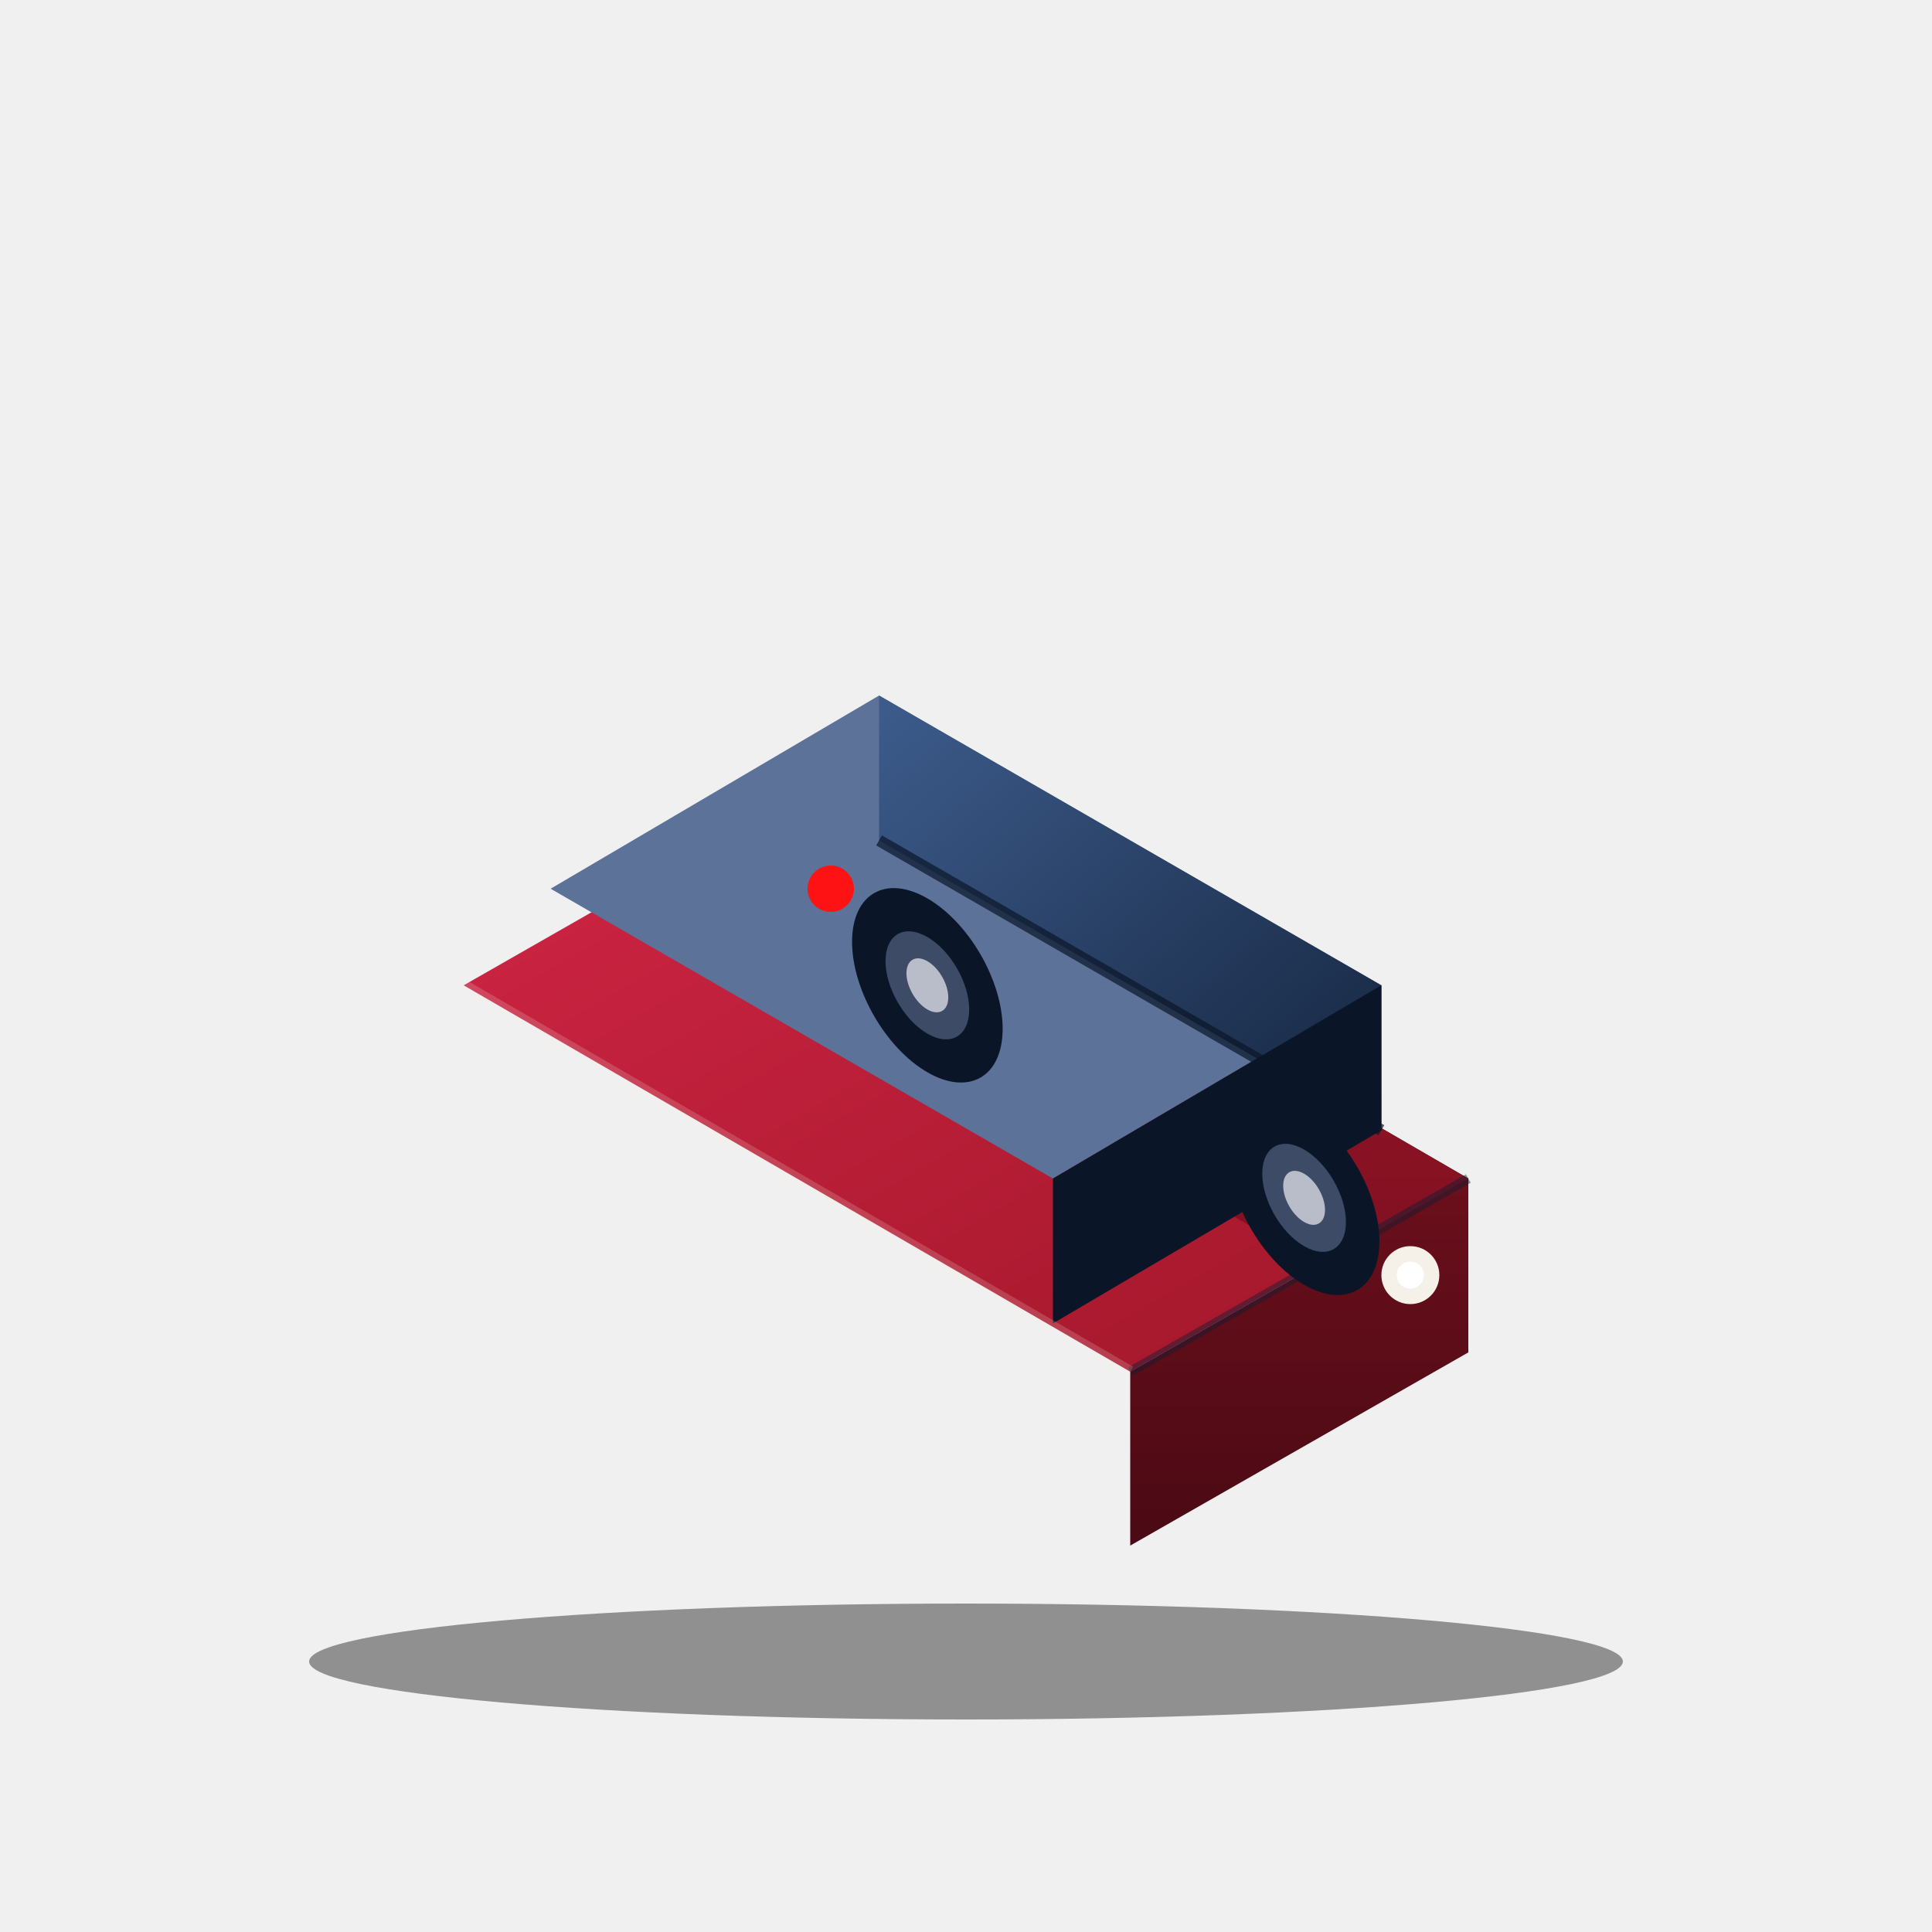
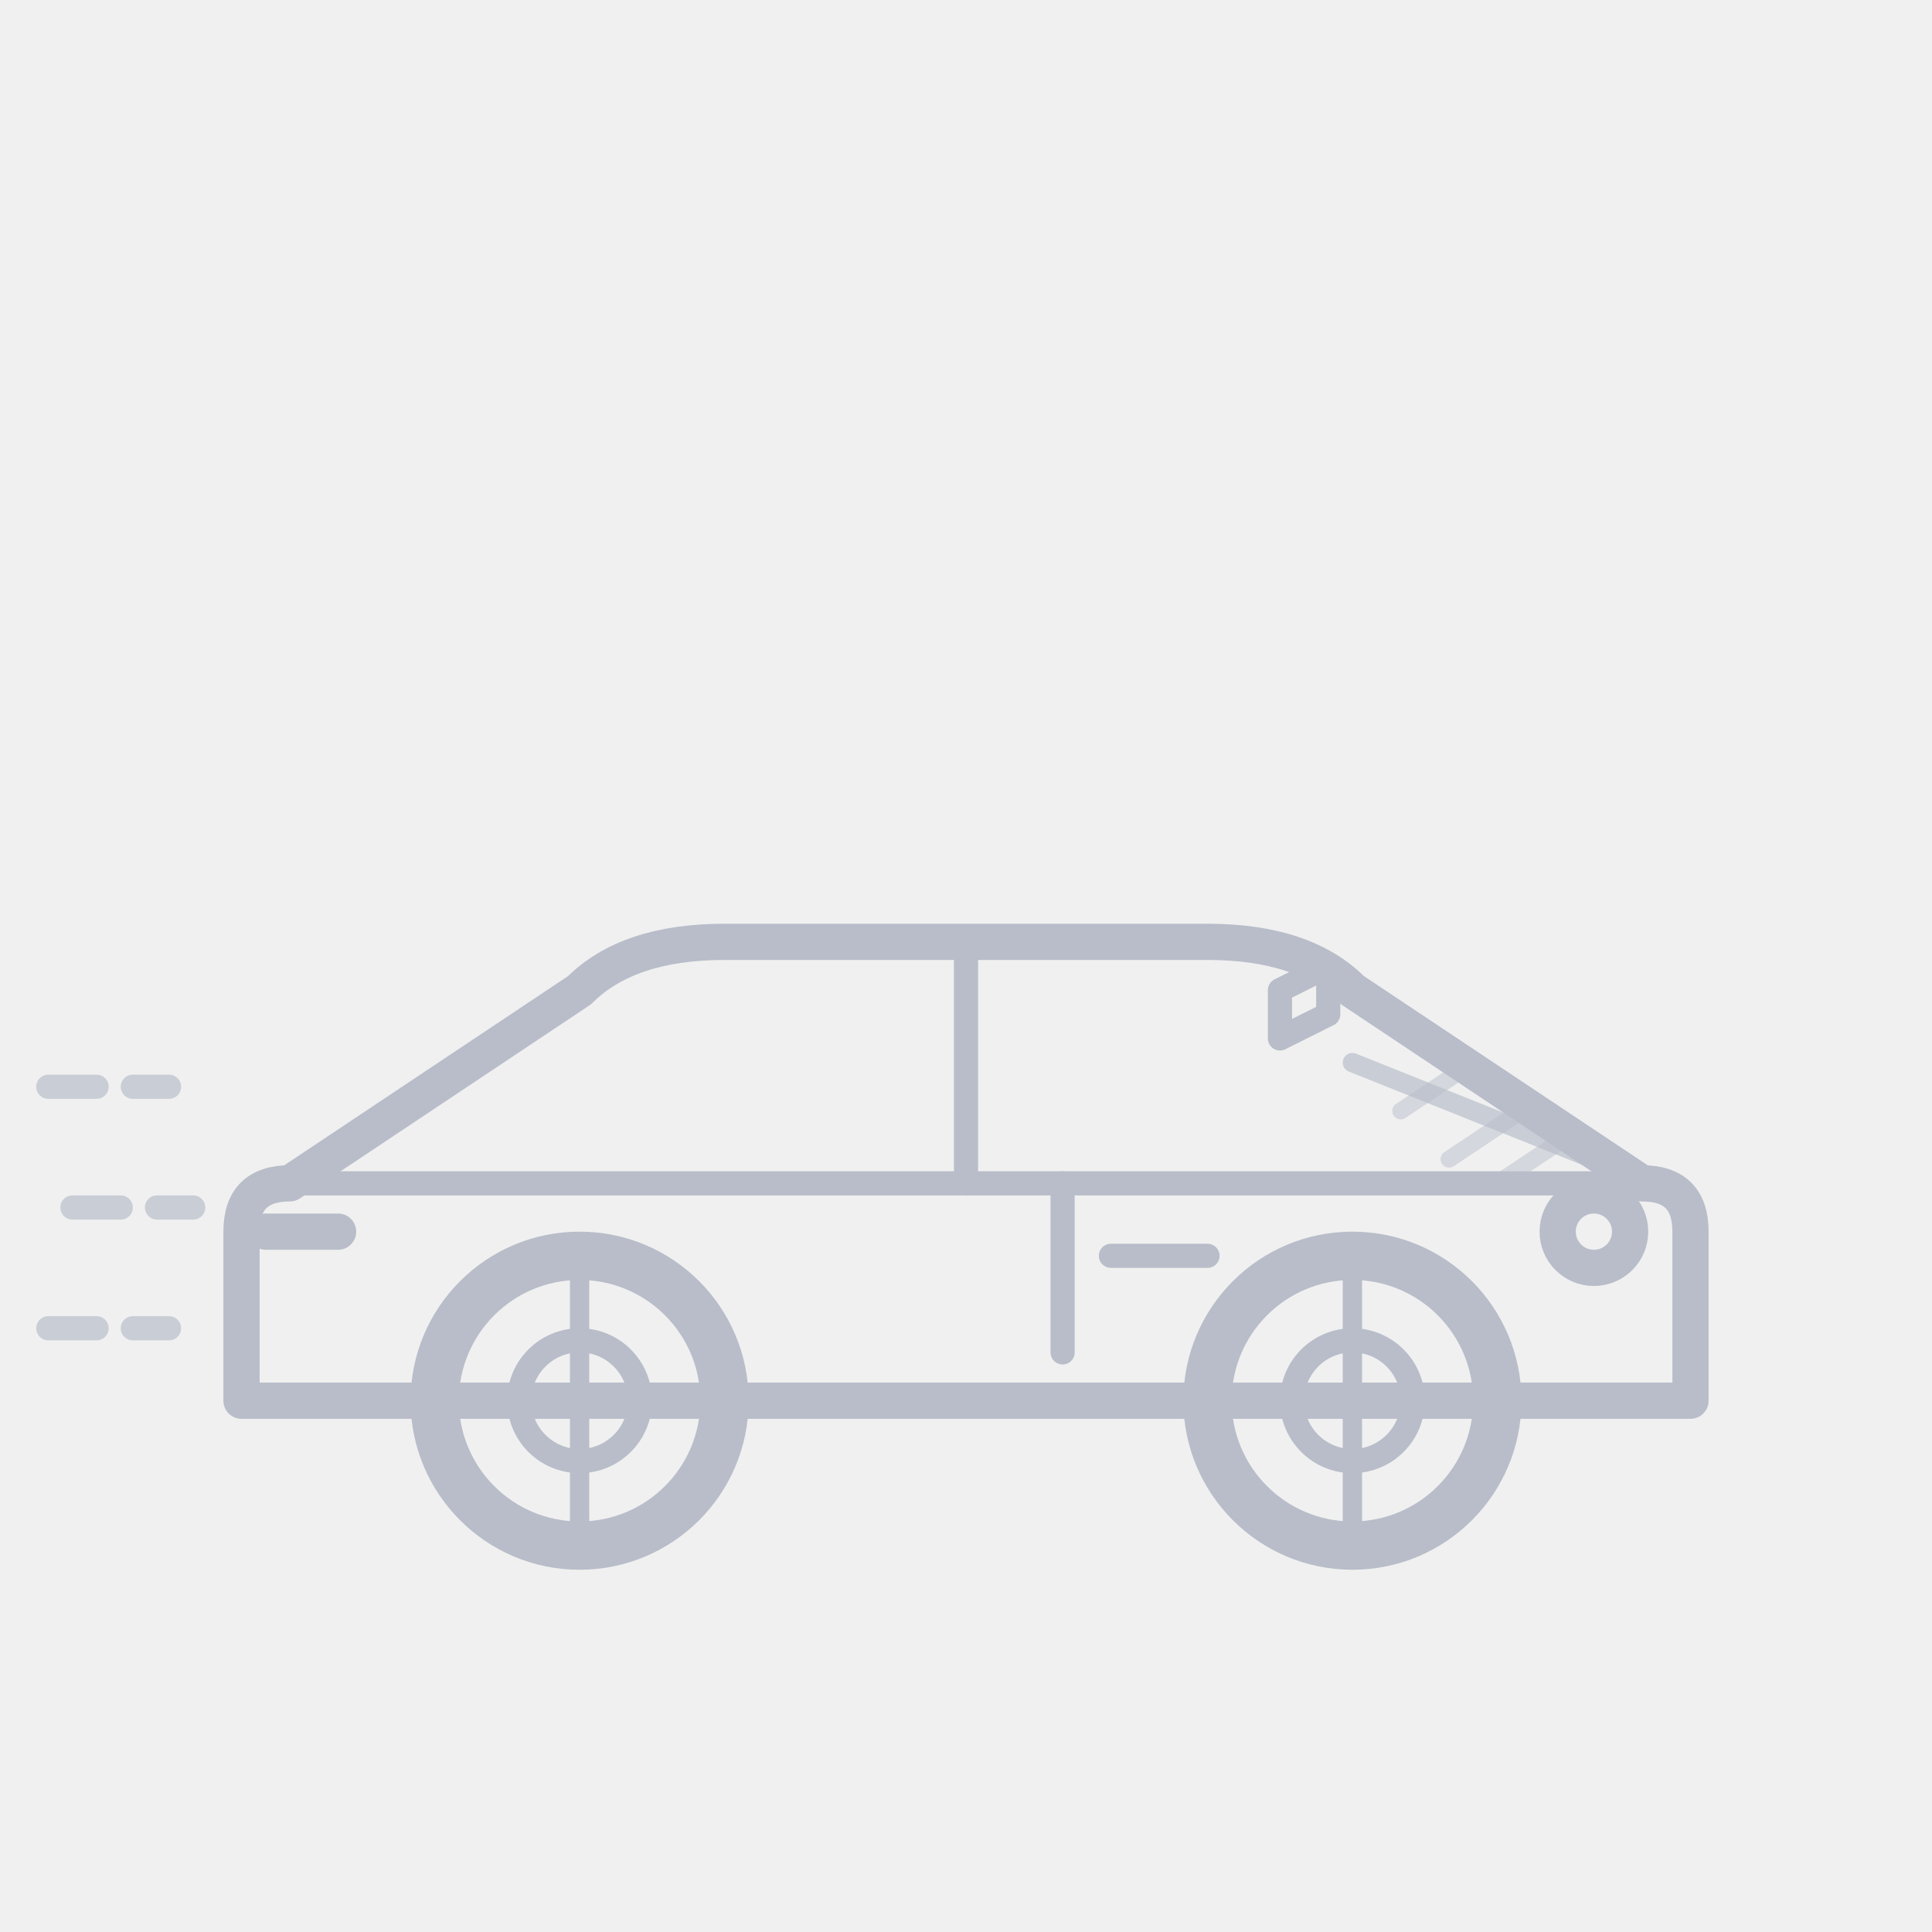
- <svg xmlns="http://www.w3.org/2000/svg" viewBox="0 0 200 200" role="img" aria-label="Automotive">
-   <defs>
-     <linearGradient id="auto-top" x1="0" y1="0" x2="1" y2="1">
-       <stop offset="0" stop-color="#D02545" />
-       <stop offset="1" stop-color="#A01729" />
-     </linearGradient>
-     <linearGradient id="auto-side" x1="0" y1="0" x2="0" y2="1">
-       <stop offset="0" stop-color="#A01729" />
-       <stop offset="1" stop-color="#7A0F1F" />
-     </linearGradient>
-     <linearGradient id="auto-front" x1="0" y1="0" x2="0" y2="1">
-       <stop offset="0" stop-color="#6B0F1C" />
-       <stop offset="1" stop-color="#4A0A14" />
-     </linearGradient>
-     <linearGradient id="auto-glass" x1="0" y1="0" x2="1" y2="1">
-       <stop offset="0" stop-color="#3D5C8C" />
-       <stop offset="1" stop-color="#15253F" />
-     </linearGradient>
-   </defs>
-   <ellipse cx="100" cy="172" rx="68" ry="6" fill="#000" fill-opacity="0.4" />
-   <path d="M 83 82 L 152 122 L 117 142 L 48 102 Z" fill="url(#auto-top)" />
-   <path d="M 83 100 L 152 140 L 152 122 L 83 82 Z" fill="url(#auto-side)" />
-   <path d="M 152 140 L 117 160 L 117 142 L 152 122 Z" fill="url(#auto-front)" />
-   <path d="M 91 72 L 143 102 L 109 122 L 57 92 Z" fill="#5C7299" />
-   <path d="M 91 87 L 143 117 L 143 102 L 91 72 Z" fill="url(#auto-glass)" />
-   <path d="M 143 117 L 109 137 L 109 122 L 143 102 Z" fill="#0A1628" />
-   <path d="M 91 87 L 143 117" stroke="#0A1628" stroke-width="1.2" fill="none" opacity="0.7" />
-   <path d="M 117 142 L 152 122" stroke="rgba(15,29,51,0.45)" stroke-width="1" fill="none" />
-   <g transform="matrix(0.866 0.5 0 -1 135 124)">
-     <circle r="9" fill="#0A1628" />
-     <circle r="5" fill="#3D4B66" />
-     <circle r="2.5" fill="#B8BDC9" />
+ <svg xmlns="http://www.w3.org/2000/svg" viewBox="0 0 80 80" fill="none" stroke="#B8BDC9" stroke-linecap="round" stroke-linejoin="round" role="img" aria-label="Automotive">
+   <path d="M 10 58 L 10 51 Q 10 49 12 49 L 24 41 Q 26 39 30 39 L 50 39 Q 54 39 56 41 L 68 49 Q 70 49 70 51 L 70 58 Z" stroke-width="1.5" />
+   <line x1="12" y1="49" x2="68" y2="49" stroke-width="1" />
+   <line x1="40" y1="39" x2="40" y2="49" stroke-width="1" />
+   <line x1="44" y1="49" x2="44" y2="56" stroke-width="1" />
+   <line x1="46" y1="52" x2="50" y2="52" stroke-width="1" />
+   <path d="M 53 41 L 55 40 L 55 42 L 53 43 Z" stroke-width="1" />
+   <line x1="56" y1="44" x2="66" y2="48" stroke-width="0.8" opacity="0.7" />
+   <g stroke-width="0.7" opacity="0.5">
+     <line x1="58" y1="46" x2="61" y2="44" />
+     <line x1="60" y1="48" x2="63" y2="46" />
+     <line x1="62" y1="49" x2="65" y2="47" />
  </g>
-   <g transform="matrix(0.866 0.5 0 -1 96 102)">
-     <circle r="9" fill="#0A1628" />
-     <circle r="5" fill="#3D4B66" />
-     <circle r="2.5" fill="#B8BDC9" />
+   <circle cx="66" cy="51" r="1.5" stroke-width="1.5" />
+   <line x1="11" y1="51" x2="14" y2="51" stroke-width="1.5" />
+   <circle cx="56" cy="58" r="6" stroke-width="2" />
+   <circle cx="56" cy="58" r="2.5" stroke-width="1" />
+   <line x1="56" y1="52" x2="56" y2="64" stroke-width="0.8" />
+   <line x1="50" y1="58" x2="62" y2="58" stroke-width="0.8" />
+   <circle cx="24" cy="58" r="6" stroke-width="2" />
+   <circle cx="24" cy="58" r="2.5" stroke-width="1" />
+   <line x1="24" y1="52" x2="24" y2="64" stroke-width="0.8" />
+   <line x1="18" y1="58" x2="30" y2="58" stroke-width="0.8" />
+   <g stroke-width="1" stroke-linecap="round" opacity="0.7">
+     <line x1="2" y1="45" x2="7" y2="45" stroke-dasharray="2 1.5" />
+     <line x1="3" y1="50" x2="8" y2="50" stroke-dasharray="2 1.5" />
+     <line x1="2" y1="55" x2="7" y2="55" stroke-dasharray="2 1.5" />
  </g>
-   <circle cx="146" cy="132" r="3" fill="#F5F1E8" />
-   <circle cx="146" cy="132" r="1.4" fill="#fff" />
-   <circle cx="86" cy="92" r="2.4" fill="#ff1213" />
-   <path d="M 48 102 L 117 142" stroke="rgba(245,241,232,0.18)" stroke-width="1.2" fill="none" />
</svg>
